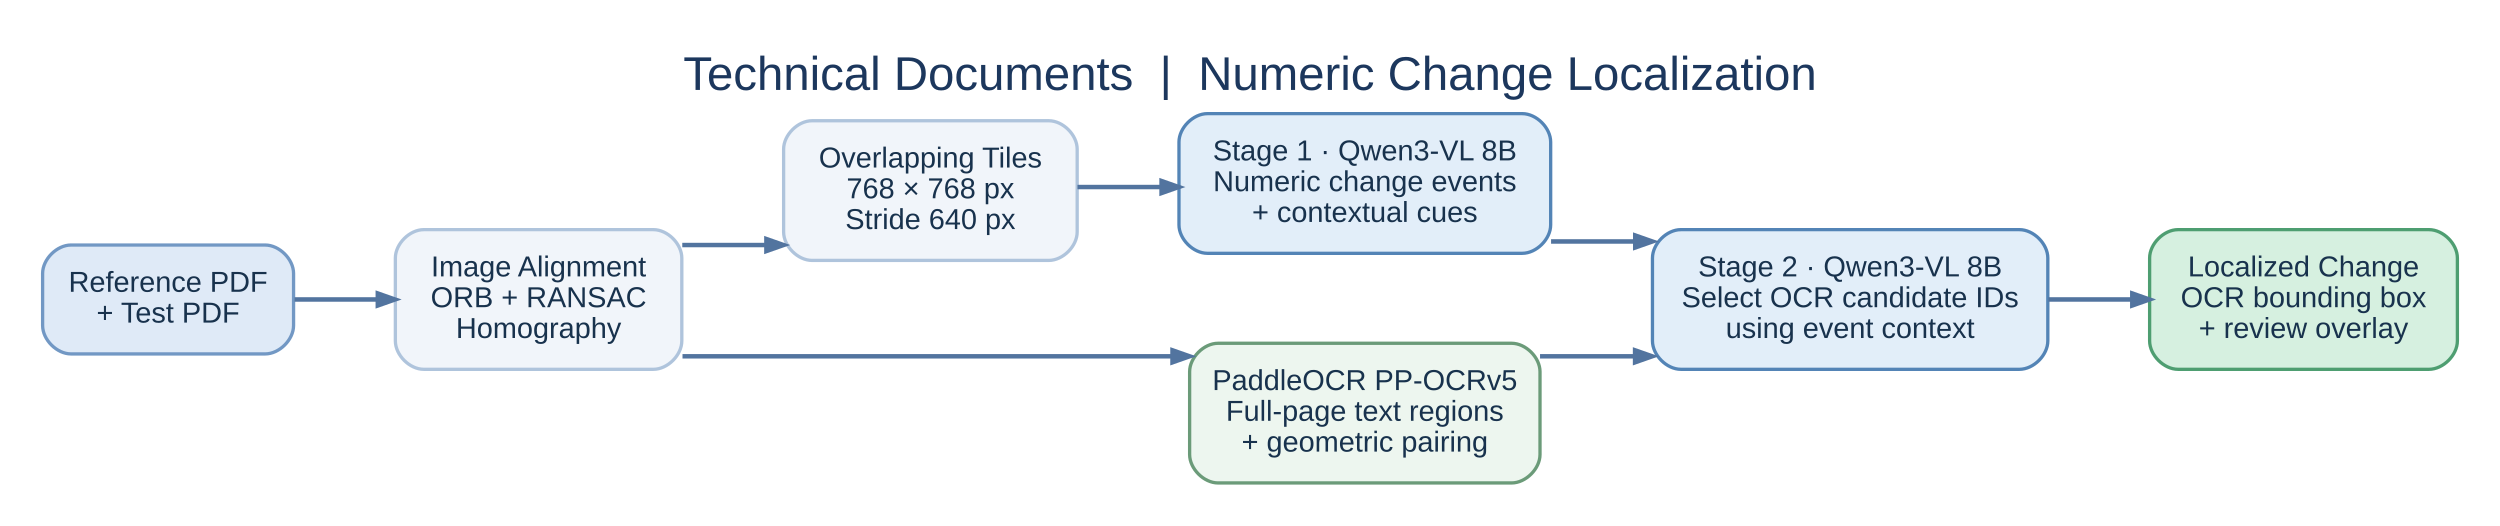
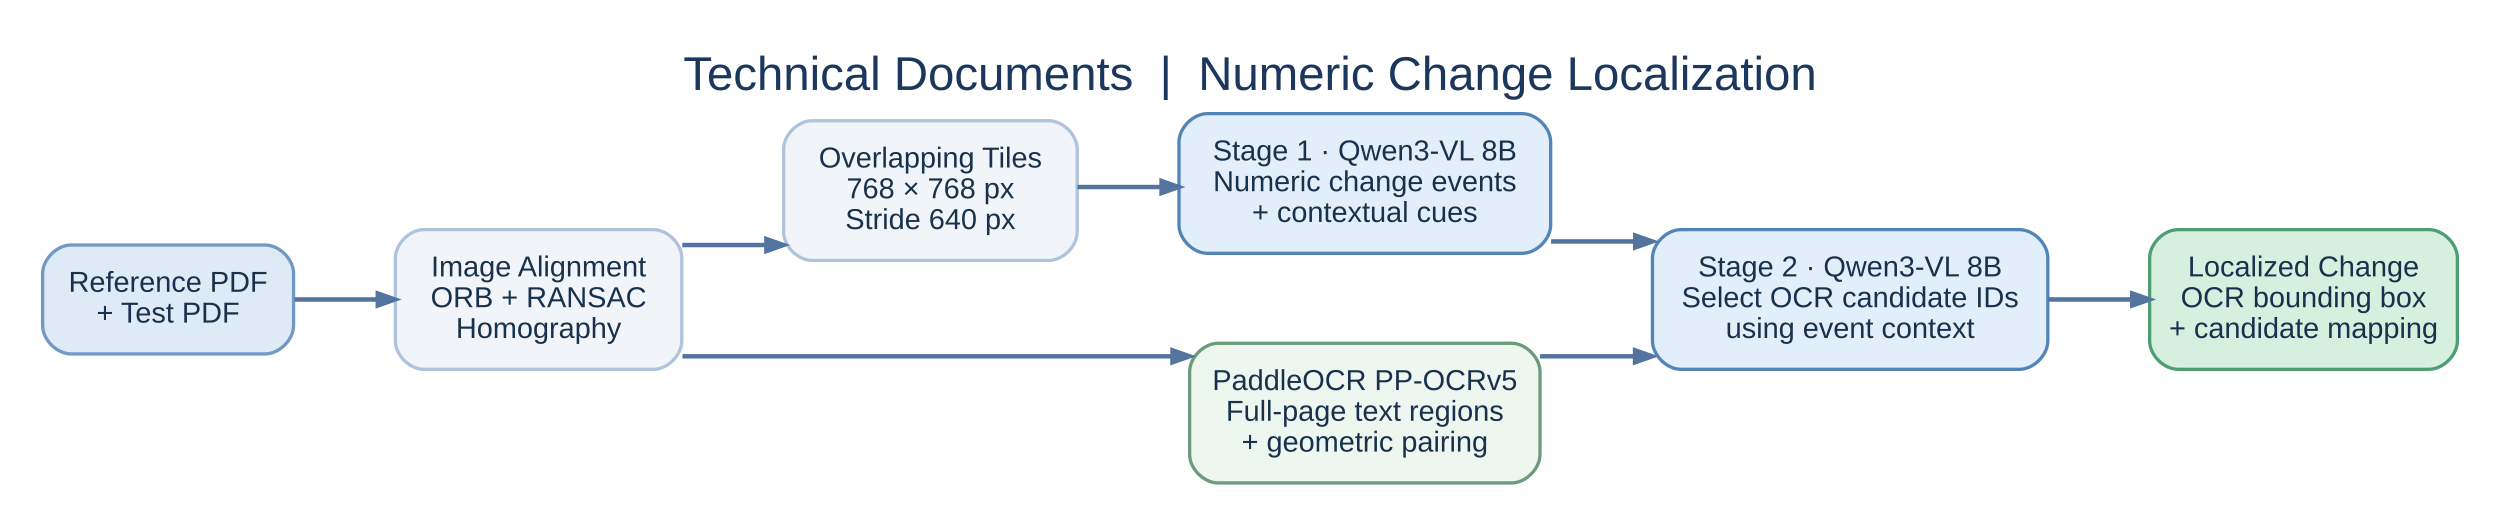
<svg xmlns="http://www.w3.org/2000/svg" width="1056pt" height="222pt" viewBox="0.00 0.00 1056.00 222.00">
  <g id="graph0" class="graph" transform="scale(1 1) rotate(0) translate(18 204)">
    <text text-anchor="middle" x="510" y="-166" font-family="Arial" font-size="20.00" fill="#1c375d">Technical Documents  |  Numeric Change Localization</text>
    <g id="node1" class="node">
      <path fill="#dfeaf7" stroke="#7298c4" stroke-width="1.4" d="M94,-100.5C94,-100.5 12,-100.5 12,-100.5 6,-100.5 0,-94.5 0,-88.5 0,-88.5 0,-66.5 0,-66.5 0,-60.5 6,-54.5 12,-54.5 12,-54.5 94,-54.5 94,-54.5 100,-54.5 106,-60.5 106,-66.5 106,-66.5 106,-88.5 106,-88.5 106,-94.5 100,-100.5 94,-100.5" />
      <text text-anchor="middle" x="53" y="-80.74" font-family="Arial" font-size="12.20" fill="#18324d">Reference PDF</text>
      <text text-anchor="middle" x="53" y="-67.74" font-family="Arial" font-size="12.20" fill="#18324d">+ Test PDF</text>
    </g>
    <g id="node2" class="node">
      <path fill="#f1f5fa" stroke="#afc4dc" stroke-width="1.4" d="M258,-107C258,-107 161,-107 161,-107 155,-107 149,-101 149,-95 149,-95 149,-60 149,-60 149,-54 155,-48 161,-48 161,-48 258,-48 258,-48 264,-48 270,-54 270,-60 270,-60 270,-95 270,-95 270,-101 264,-107 258,-107" />
      <text text-anchor="middle" x="209.5" y="-87.24" font-family="Arial" font-size="12.20" fill="#18324d">Image Alignment</text>
      <text text-anchor="middle" x="209.5" y="-74.24" font-family="Arial" font-size="12.20" fill="#18324d">ORB + RANSAC</text>
      <text text-anchor="middle" x="209.5" y="-61.24" font-family="Arial" font-size="12.20" fill="#18324d">Homography</text>
    </g>
    <g id="edge1" class="edge">
      <path fill="none" stroke="#52749f" stroke-width="1.9" d="M106.42,-77.5C106.42,-77.5 141.59,-77.5 141.59,-77.5" />
      <polygon fill="#52749f" stroke="#52749f" stroke-width="1.9" points="141.59,-80.02 148.79,-77.5 141.59,-74.98 141.59,-80.02" />
    </g>
    <g id="node3" class="node">
      <path fill="#f1f5fa" stroke="#afc4dc" stroke-width="1.4" d="M425,-153C425,-153 325,-153 325,-153 319,-153 313,-147 313,-141 313,-141 313,-106 313,-106 313,-100 319,-94 325,-94 325,-94 425,-94 425,-94 431,-94 437,-100 437,-106 437,-106 437,-141 437,-141 437,-147 431,-153 425,-153" />
      <text text-anchor="middle" x="375" y="-133.24" font-family="Arial" font-size="12.20" fill="#18324d">Overlapping Tiles</text>
      <text text-anchor="middle" x="375" y="-120.24" font-family="Arial" font-size="12.20" fill="#18324d">768 × 768 px</text>
      <text text-anchor="middle" x="375" y="-107.24" font-family="Arial" font-size="12.20" fill="#18324d">Stride 640 px</text>
    </g>
    <g id="edge2" class="edge">
      <path fill="none" stroke="#52749f" stroke-width="1.9" d="M270.19,-100.5C270.19,-100.5 305.73,-100.5 305.73,-100.5" />
      <polygon fill="#52749f" stroke="#52749f" stroke-width="1.9" points="305.73,-103.02 312.93,-100.5 305.73,-97.98 305.73,-103.02" />
    </g>
    <g id="node5" class="node">
      <path fill="#edf6ef" stroke="#6b9b79" stroke-width="1.4" d="M620.5,-59C620.5,-59 496.5,-59 496.5,-59 490.5,-59 484.5,-53 484.5,-47 484.5,-47 484.5,-12 484.5,-12 484.5,-6 490.5,0 496.5,0 496.5,0 620.5,0 620.5,0 626.5,0 632.5,-6 632.5,-12 632.5,-12 632.5,-47 632.5,-47 632.5,-53 626.5,-59 620.5,-59" />
      <text text-anchor="middle" x="558.5" y="-39.24" font-family="Arial" font-size="12.20" fill="#18324d">PaddleOCR PP-OCRv5</text>
      <text text-anchor="middle" x="558.5" y="-26.24" font-family="Arial" font-size="12.20" fill="#18324d">Full-page text regions</text>
      <text text-anchor="middle" x="558.5" y="-13.24" font-family="Arial" font-size="12.20" fill="#18324d">+ geometric pairing</text>
    </g>
    <g id="edge6" class="edge">
      <path fill="none" stroke="#52749f" stroke-width="1.9" d="M270.29,-53.5C270.29,-53.5 477.27,-53.5 477.27,-53.5" />
      <polygon fill="#52749f" stroke="#52749f" stroke-width="1.9" points="477.27,-56.02 484.47,-53.5 477.27,-50.98 477.27,-56.02" />
    </g>
    <g id="node4" class="node">
      <path fill="#e2eef9" stroke="#5384b6" stroke-width="1.4" d="M625,-156C625,-156 492,-156 492,-156 486,-156 480,-150 480,-144 480,-144 480,-109 480,-109 480,-103 486,-97 492,-97 492,-97 625,-97 625,-97 631,-97 637,-103 637,-109 637,-109 637,-144 637,-144 637,-150 631,-156 625,-156" />
      <text text-anchor="middle" x="558.5" y="-136.24" font-family="Arial" font-size="12.20" fill="#18324d">Stage 1 · Qwen3-VL 8B</text>
      <text text-anchor="middle" x="558.5" y="-123.24" font-family="Arial" font-size="12.20" fill="#18324d">Numeric change events</text>
      <text text-anchor="middle" x="558.5" y="-110.24" font-family="Arial" font-size="12.20" fill="#18324d">+ contextual cues</text>
    </g>
    <g id="edge3" class="edge">
      <path fill="none" stroke="#52749f" stroke-width="1.9" d="M437.12,-125C437.12,-125 472.65,-125 472.65,-125" />
      <polygon fill="#52749f" stroke="#52749f" stroke-width="1.9" points="472.65,-127.52 479.85,-125 472.65,-122.48 472.65,-127.52" />
    </g>
    <g id="node6" class="node">
      <path fill="#e2eef9" stroke="#5384b6" stroke-width="1.4" d="M835,-107C835,-107 692,-107 692,-107 686,-107 680,-101 680,-95 680,-95 680,-60 680,-60 680,-54 686,-48 692,-48 692,-48 835,-48 835,-48 841,-48 847,-54 847,-60 847,-60 847,-95 847,-95 847,-101 841,-107 835,-107" />
      <text text-anchor="middle" x="763.5" y="-87.24" font-family="Arial" font-size="12.20" fill="#18324d">Stage 2 · Qwen3-VL 8B</text>
      <text text-anchor="middle" x="763.5" y="-74.24" font-family="Arial" font-size="12.20" fill="#18324d">Select OCR candidate IDs</text>
      <text text-anchor="middle" x="763.5" y="-61.24" font-family="Arial" font-size="12.20" fill="#18324d">using event context</text>
    </g>
    <g id="edge4" class="edge">
      <path fill="none" stroke="#52749f" stroke-width="1.9" d="M637.17,-102C637.17,-102 672.73,-102 672.73,-102" />
      <polygon fill="#52749f" stroke="#52749f" stroke-width="1.9" points="672.73,-104.52 679.93,-102 672.73,-99.48 672.73,-104.52" />
    </g>
    <g id="edge7" class="edge">
      <path fill="none" stroke="#52749f" stroke-width="1.9" d="M632.51,-53.5C632.51,-53.5 672.66,-53.5 672.66,-53.5" />
      <polygon fill="#52749f" stroke="#52749f" stroke-width="1.9" points="672.66,-56.02 679.86,-53.5 672.66,-50.98 672.66,-56.02" />
    </g>
    <g id="node7" class="node">
      <path fill="#d6f0e0" stroke="#4e9e71" stroke-width="1.4" d="M1008,-107C1008,-107 902,-107 902,-107 896,-107 890,-101 890,-95 890,-95 890,-60 890,-60 890,-54 896,-48 902,-48 902,-48 1008,-48 1008,-48 1014,-48 1020,-54 1020,-60 1020,-60 1020,-95 1020,-95 1020,-101 1014,-107 1008,-107" />
      <text text-anchor="middle" x="955" y="-87.24" font-family="Arial" font-size="12.20" fill="#18324d">Localized Change</text>
      <text text-anchor="middle" x="955" y="-74.24" font-family="Arial" font-size="12.20" fill="#18324d">OCR bounding box</text>
-       <text text-anchor="middle" x="955" y="-61.24" font-family="Arial" font-size="12.20" fill="#18324d">+ review overlay</text>
+       <text text-anchor="middle" x="955" y="-61.24" font-family="Arial" font-size="12.20" fill="#18324d">+ candidate mapping</text>
    </g>
    <g id="edge5" class="edge">
      <path fill="none" stroke="#52749f" stroke-width="1.9" d="M847.22,-77.5C847.22,-77.5 882.68,-77.5 882.68,-77.5" />
      <polygon fill="#52749f" stroke="#52749f" stroke-width="1.9" points="882.68,-80.02 889.88,-77.5 882.68,-74.98 882.68,-80.02" />
    </g>
  </g>
</svg>
